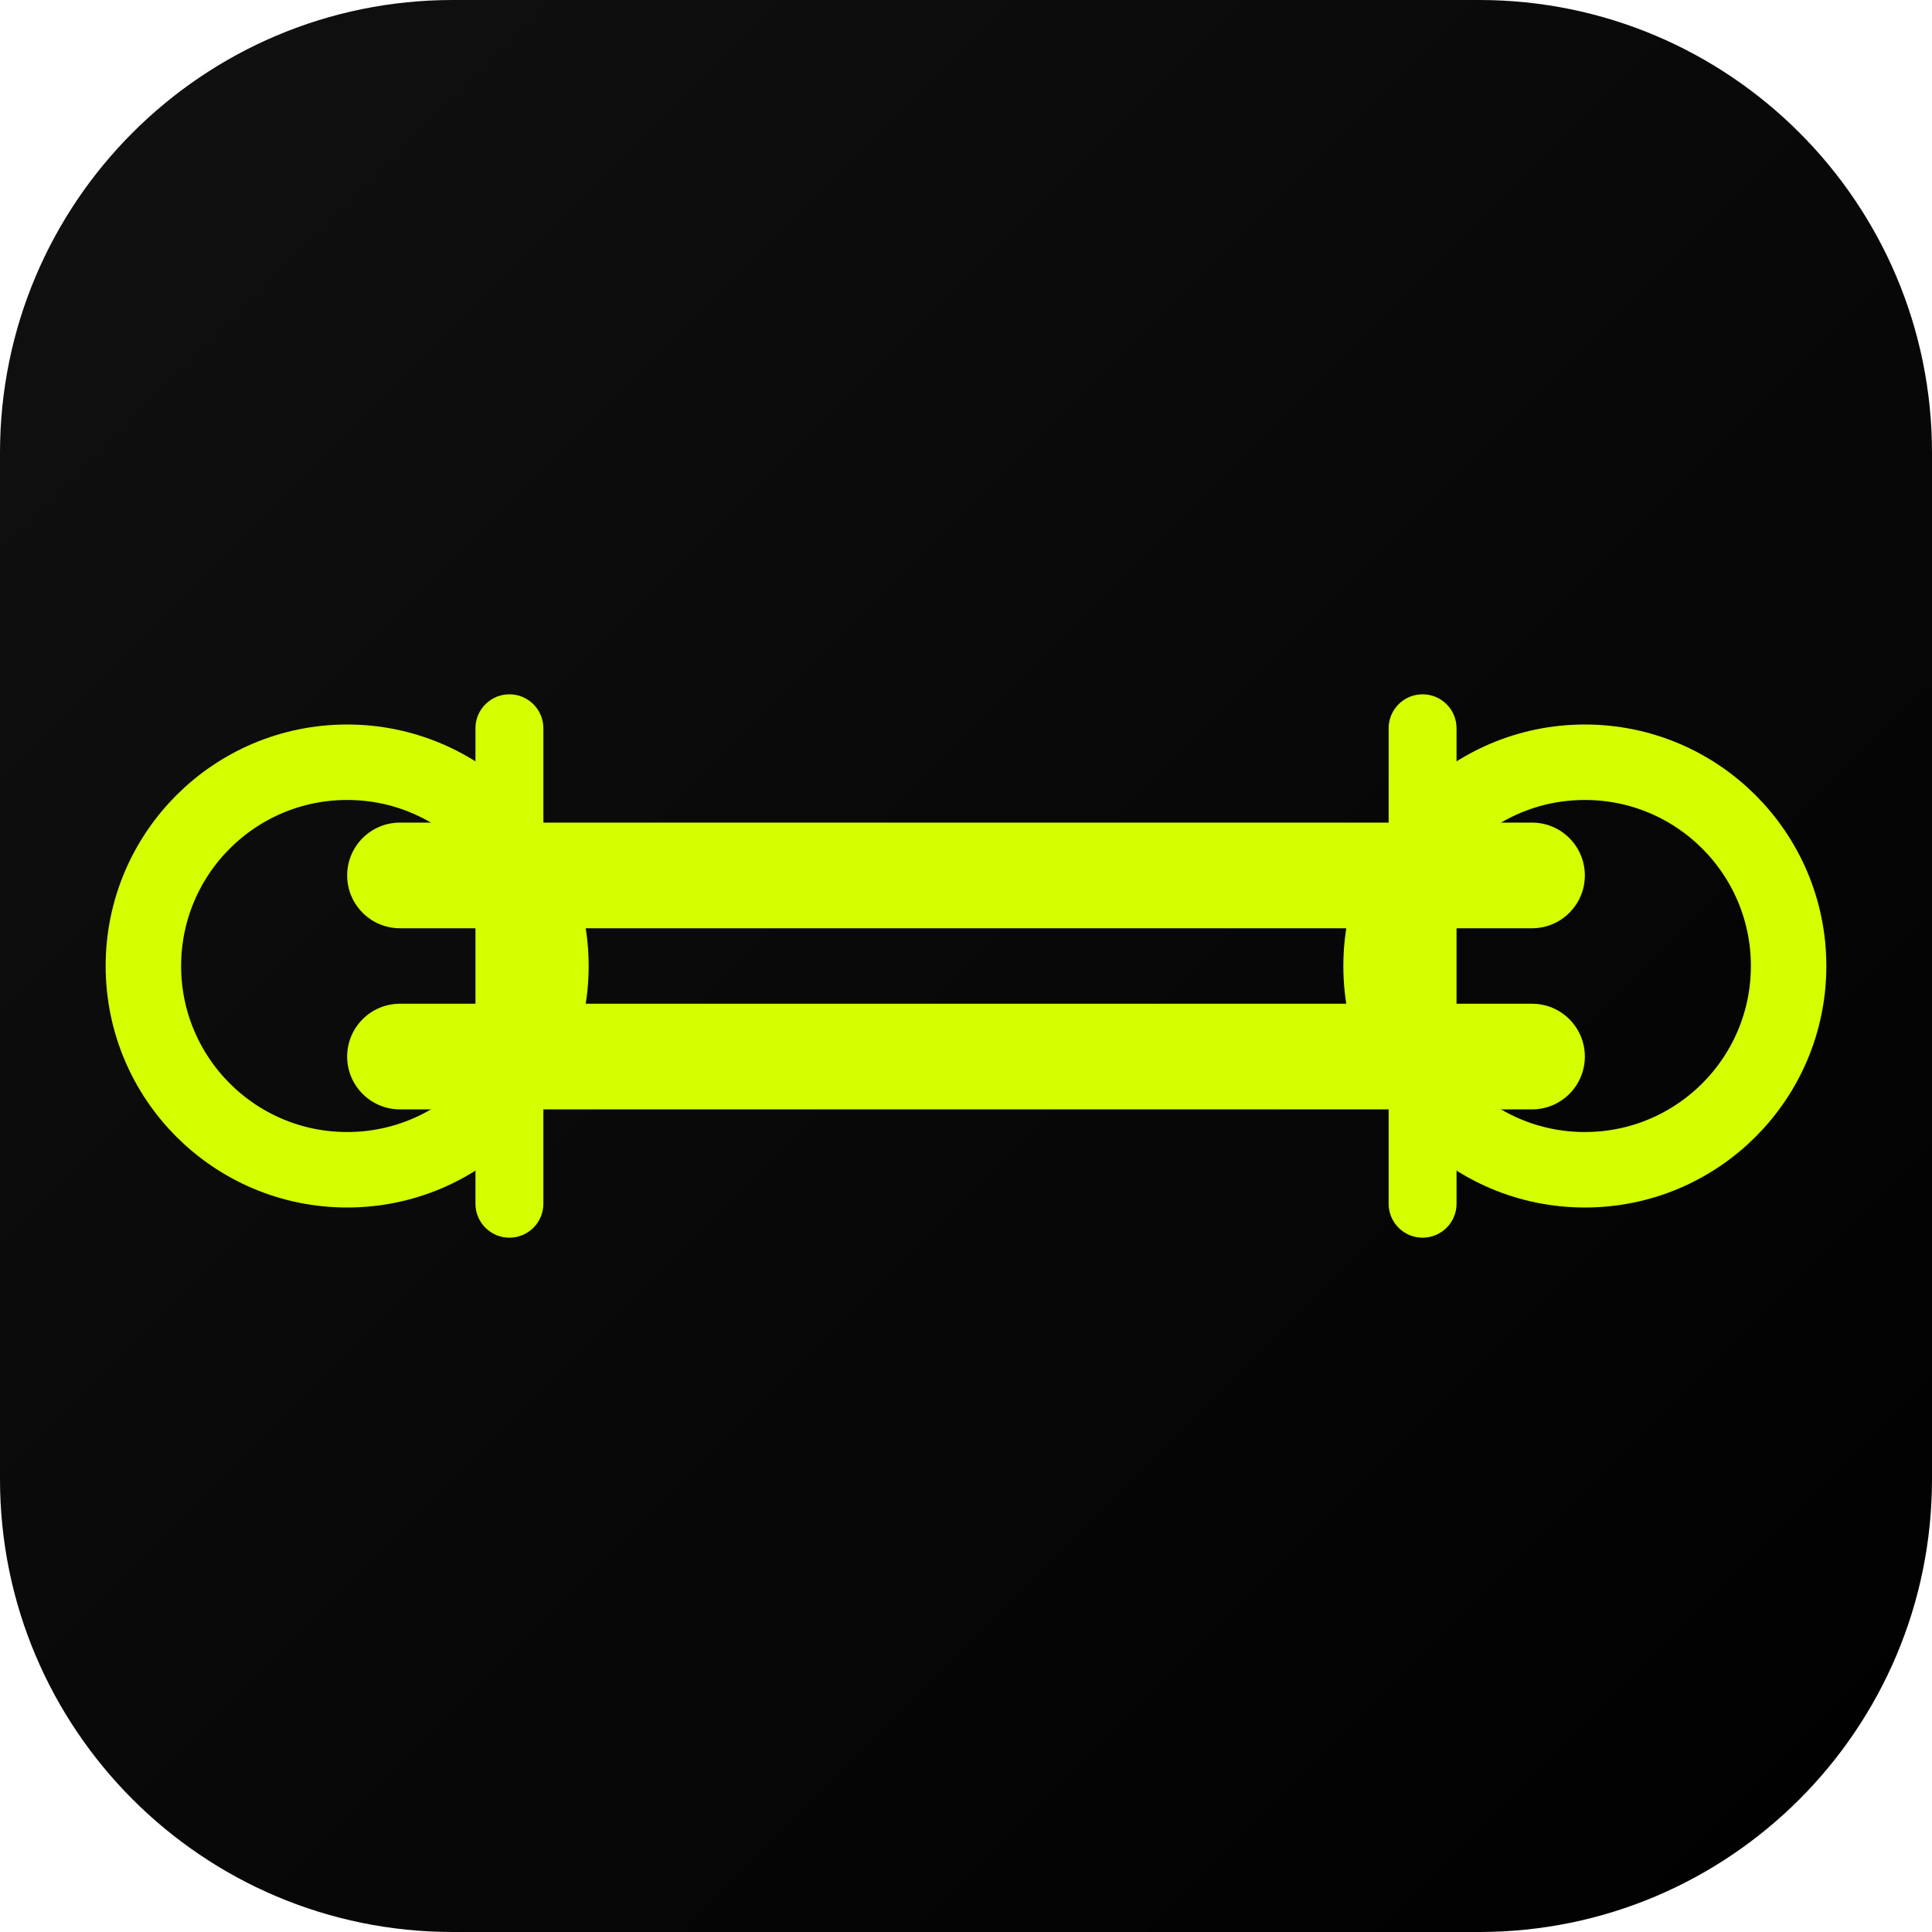
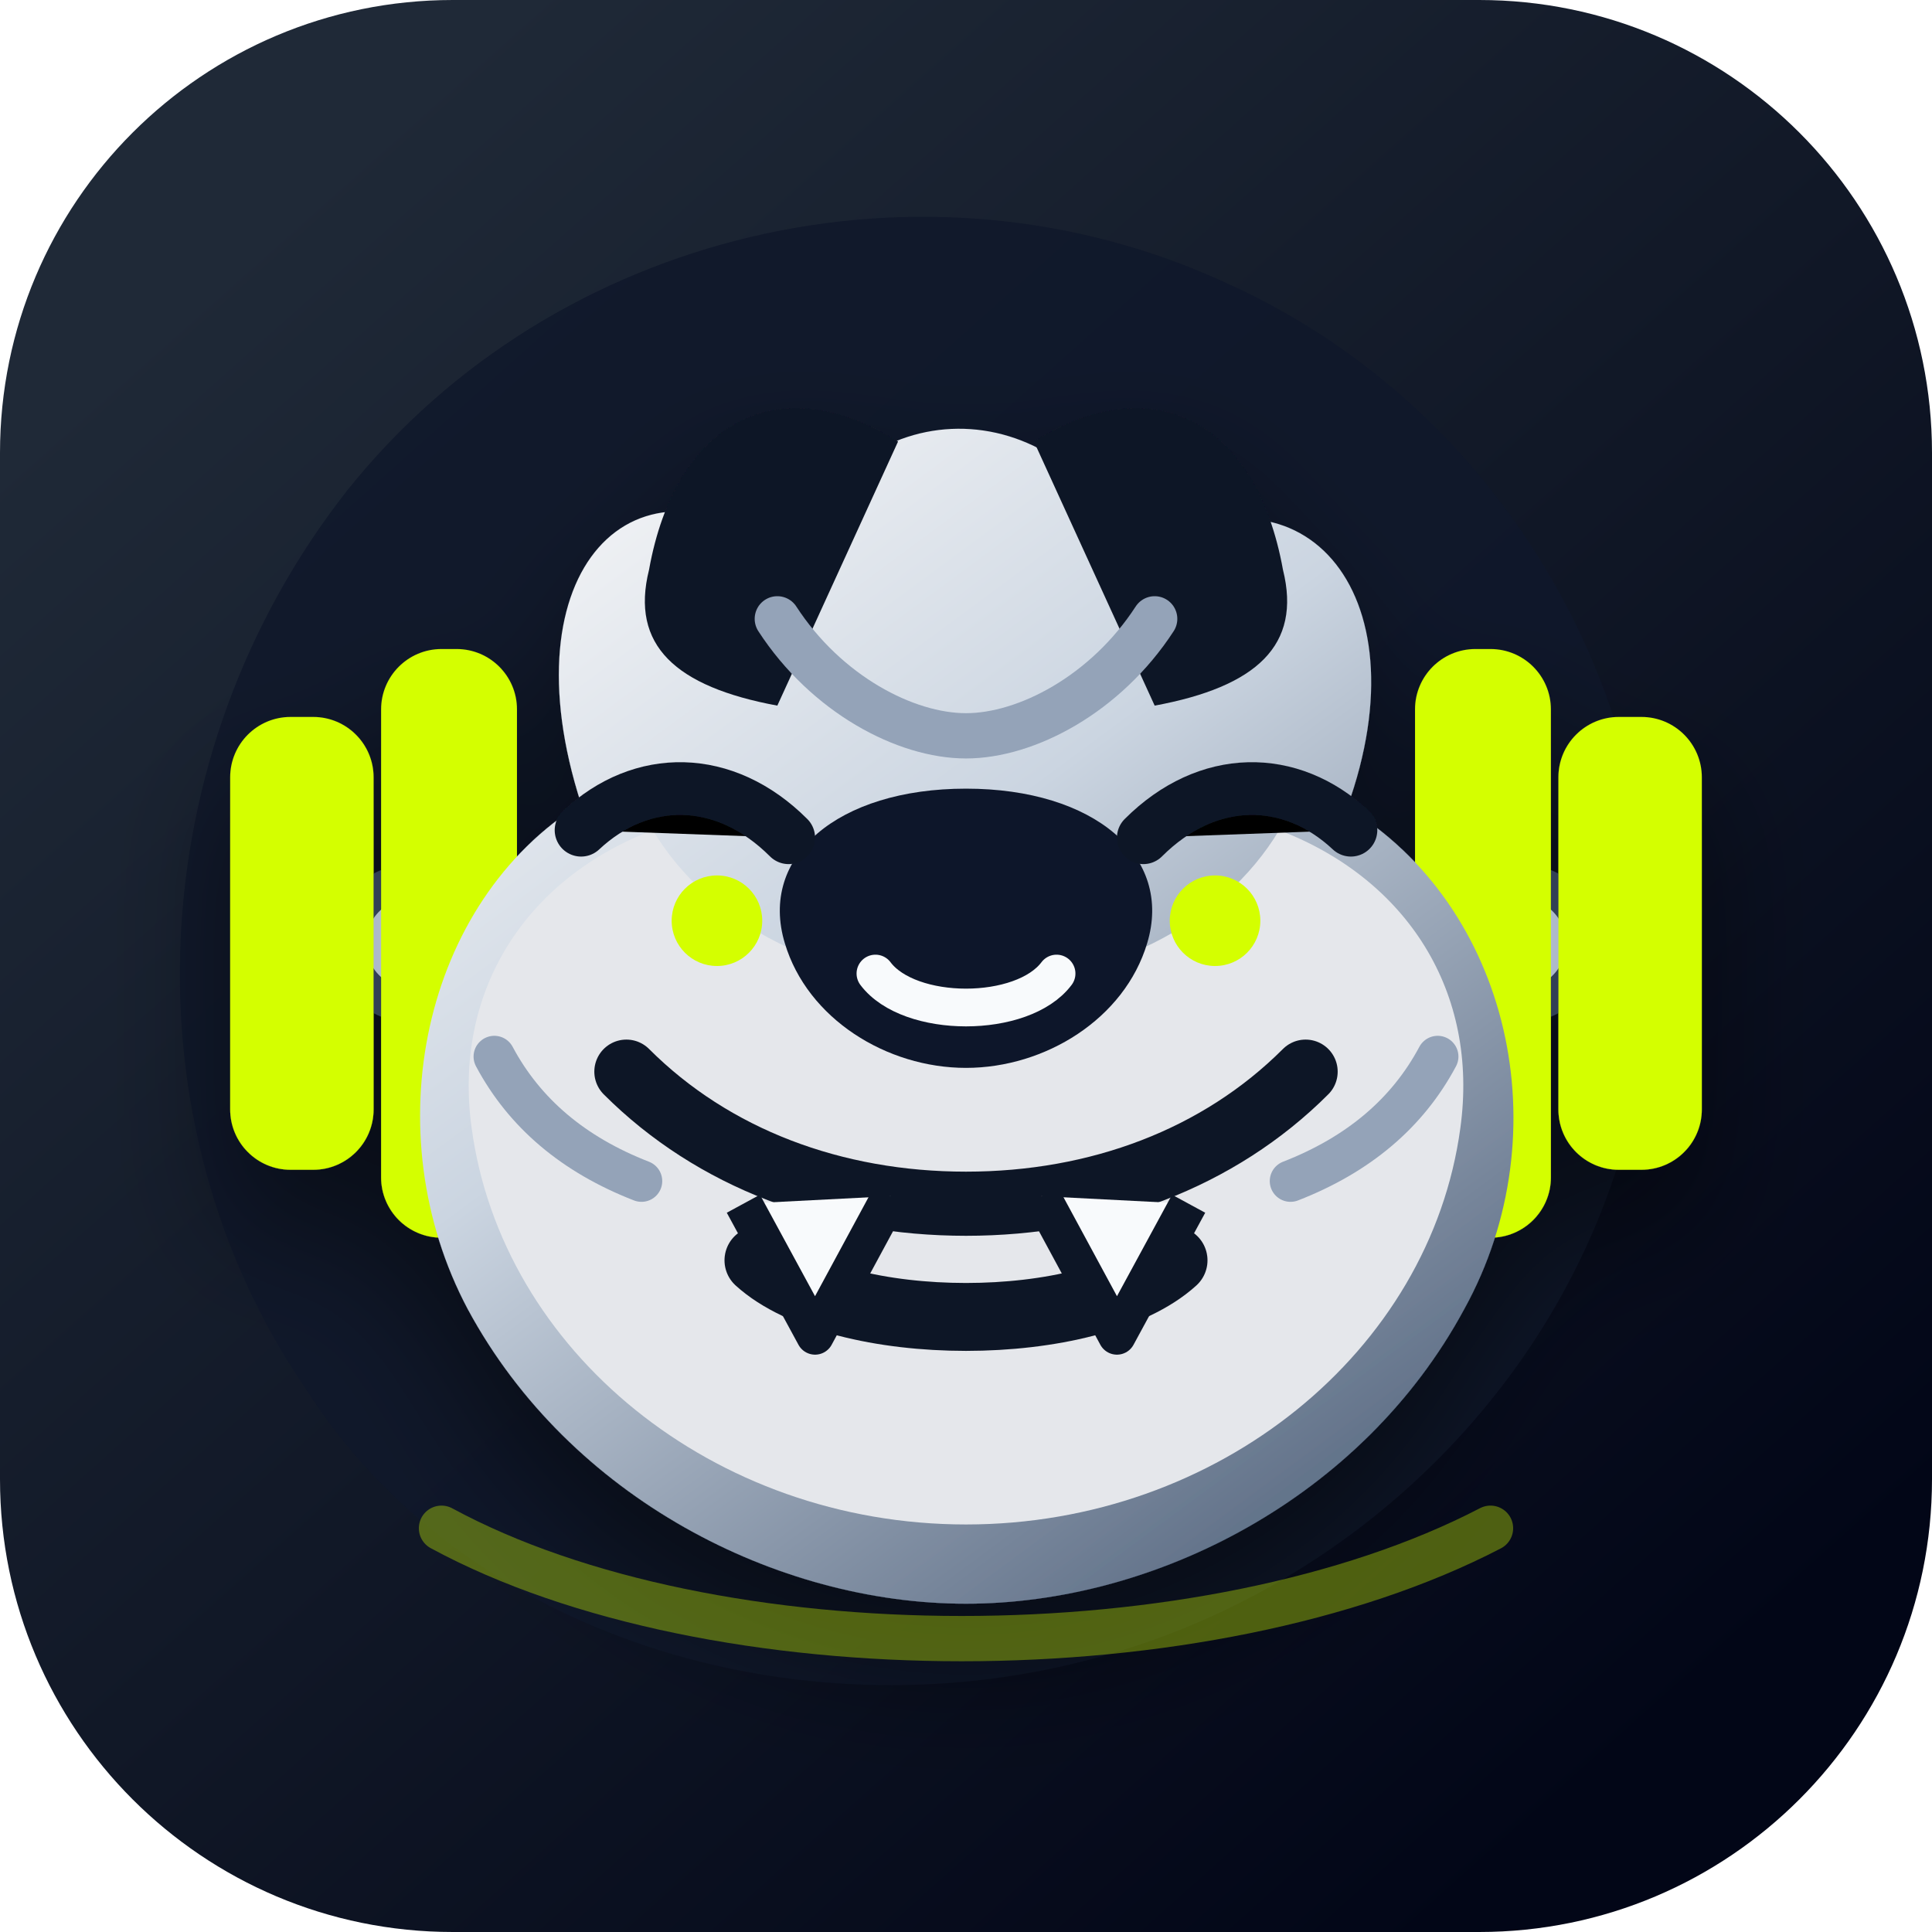
<svg xmlns="http://www.w3.org/2000/svg" viewBox="0 0 512 512">
  <defs>
-     <linearGradient id="bg" x1="0" y1="0" x2="1" y2="1">
-       <stop offset="0%" stop-color="#111111" />
-       <stop offset="100%" stop-color="#000000" />
+     <linearGradient id="bg" x1="74" y1="54" x2="438" y2="462" gradientUnits="userSpaceOnUse">
+       <stop offset="0" stop-color="#1f2937" />
+       <stop offset="0.5" stop-color="#111827" />
+       <stop offset="1" stop-color="#020617" />
    </linearGradient>
+     <linearGradient id="fur" x1="156" y1="122" x2="352" y2="387" gradientUnits="userSpaceOnUse">
+       <stop offset="0" stop-color="#f3f4f6" />
+       <stop offset="0.42" stop-color="#cbd5e1" />
+       <stop offset="1" stop-color="#64748b" />
+     </linearGradient>
+     <linearGradient id="steel" x1="84" y1="277" x2="428" y2="277" gradientUnits="userSpaceOnUse">
+       <stop offset="0" stop-color="#94a3b8" />
+       <stop offset="0.18" stop-color="#f8fafc" />
+       <stop offset="0.5" stop-color="#cbd5e1" />
+       <stop offset="0.82" stop-color="#f8fafc" />
+       <stop offset="1" stop-color="#94a3b8" />
+     </linearGradient>
+     <filter id="shadow" x="-15%" y="-15%" width="130%" height="135%" color-interpolation-filters="sRGB">
+       <feDropShadow dx="0" dy="18" stdDeviation="16" flood-color="#000000" flood-opacity="0.45" />
+     </filter>
  </defs>
  <rect width="512" height="512" rx="120" fill="url(#bg)" />
-   <rect x="92" y="218" width="328" height="28" rx="14" fill="#D4FF00" />
-   <rect x="92" y="266" width="328" height="28" rx="14" fill="#D4FF00" />
-   <rect x="126" y="184" width="18" height="144" rx="9" fill="#D4FF00" />
-   <rect x="368" y="184" width="18" height="144" rx="9" fill="#D4FF00" />
-   <circle cx="92" cy="256" r="54" fill="none" stroke="#D4FF00" stroke-width="20" />
-   <circle cx="420" cy="256" r="54" fill="none" stroke="#D4FF00" stroke-width="20" />
+   <path d="M81 368c42 66 130 92 207 72 74-19 132-79 146-152 17-88-29-177-109-213-80-37-178-14-233 55-55 70-59 168-11 238Z" fill="#0f172a" opacity="0.85" />
+   <g filter="url(#shadow)">
+     <path d="M109 250h294" stroke="#334155" stroke-width="42" stroke-linecap="round" />
+     <path d="M109 250h294" stroke="url(#steel)" stroke-width="24" stroke-linecap="round" />
+     <g fill="#d4ff00">
+       <rect x="61" y="190" width="38" height="120" rx="16" />
+       <rect x="101" y="172" width="36" height="156" rx="16" />
+       <rect x="375" y="172" width="36" height="156" rx="16" />
+       <rect x="413" y="190" width="38" height="120" rx="16" />
+     </g>
+     <path d="M154 213c-20-62 14-97 55-66 18-44 71-45 92 0 43-28 77 9 56 67 43 26 57 86 31 133-27 50-82 78-132 78s-105-28-132-78c-25-47-12-108 30-134Z" fill="url(#fur)" />
+     <path d="M172 151c7-39 34-54 66-34l-32 70c-27-5-39-16-34-36Z" fill="#111827" />
+     <path d="M340 151c-7-39-34-54-66-34l32 70c27-5 39-16 34-36Z" fill="#111827" />
+     <path d="M173 220c-34 13-53 43-48 79 8 59 64 105 131 105s123-46 131-105c5-36-14-66-48-79-15 25-46 41-83 41s-68-16-83-41Z" fill="#e5e7eb" />
+     <path d="M166 284c23 23 55 35 90 35s67-12 90-35" fill="none" stroke="#111827" stroke-width="17" stroke-linecap="round" />
+     <path d="M256 209c34 0 55 18 48 41-6 20-27 33-48 33s-42-13-48-33c-7-23 14-41 48-41Z" fill="#0f172a" />
+     <path d="M232 258c9 12 39 12 48 0" fill="none" stroke="#f8fafc" stroke-width="10" stroke-linecap="round" />
+     <path d="M209 222c-17-17-39-17-55-2" stroke="#111827" stroke-width="14" stroke-linecap="round" />
+     <path d="M303 222c17-17 39-17 55-2" stroke="#111827" stroke-width="14" stroke-linecap="round" />
+     <circle cx="190" cy="244" r="12" fill="#d4ff00" />
+     <circle cx="322" cy="244" r="12" fill="#d4ff00" />
+     <path d="M201 334c22 20 88 20 110 0" fill="none" stroke="#111827" stroke-width="18" stroke-linecap="round" />
+     <path d="M197 319l19 35 20-37m40 0 20 37 19-35" fill="#f8fafc" stroke="#111827" stroke-width="10" stroke-linejoin="round" />
+     <path d="M170 313c-18-7-31-18-39-33m211 33c18-7 31-18 39-33" fill="none" stroke="#94a3b8" stroke-width="11" stroke-linecap="round" />
+     <path d="M206 164c13 20 34 31 50 31s37-11 50-31" fill="none" stroke="#94a3b8" stroke-width="12" stroke-linecap="round" />
+   </g>
+   <path d="M117 405c72 39 203 39 278 0" fill="none" stroke="#d4ff00" stroke-width="12" stroke-linecap="round" opacity="0.35" />
</svg>
